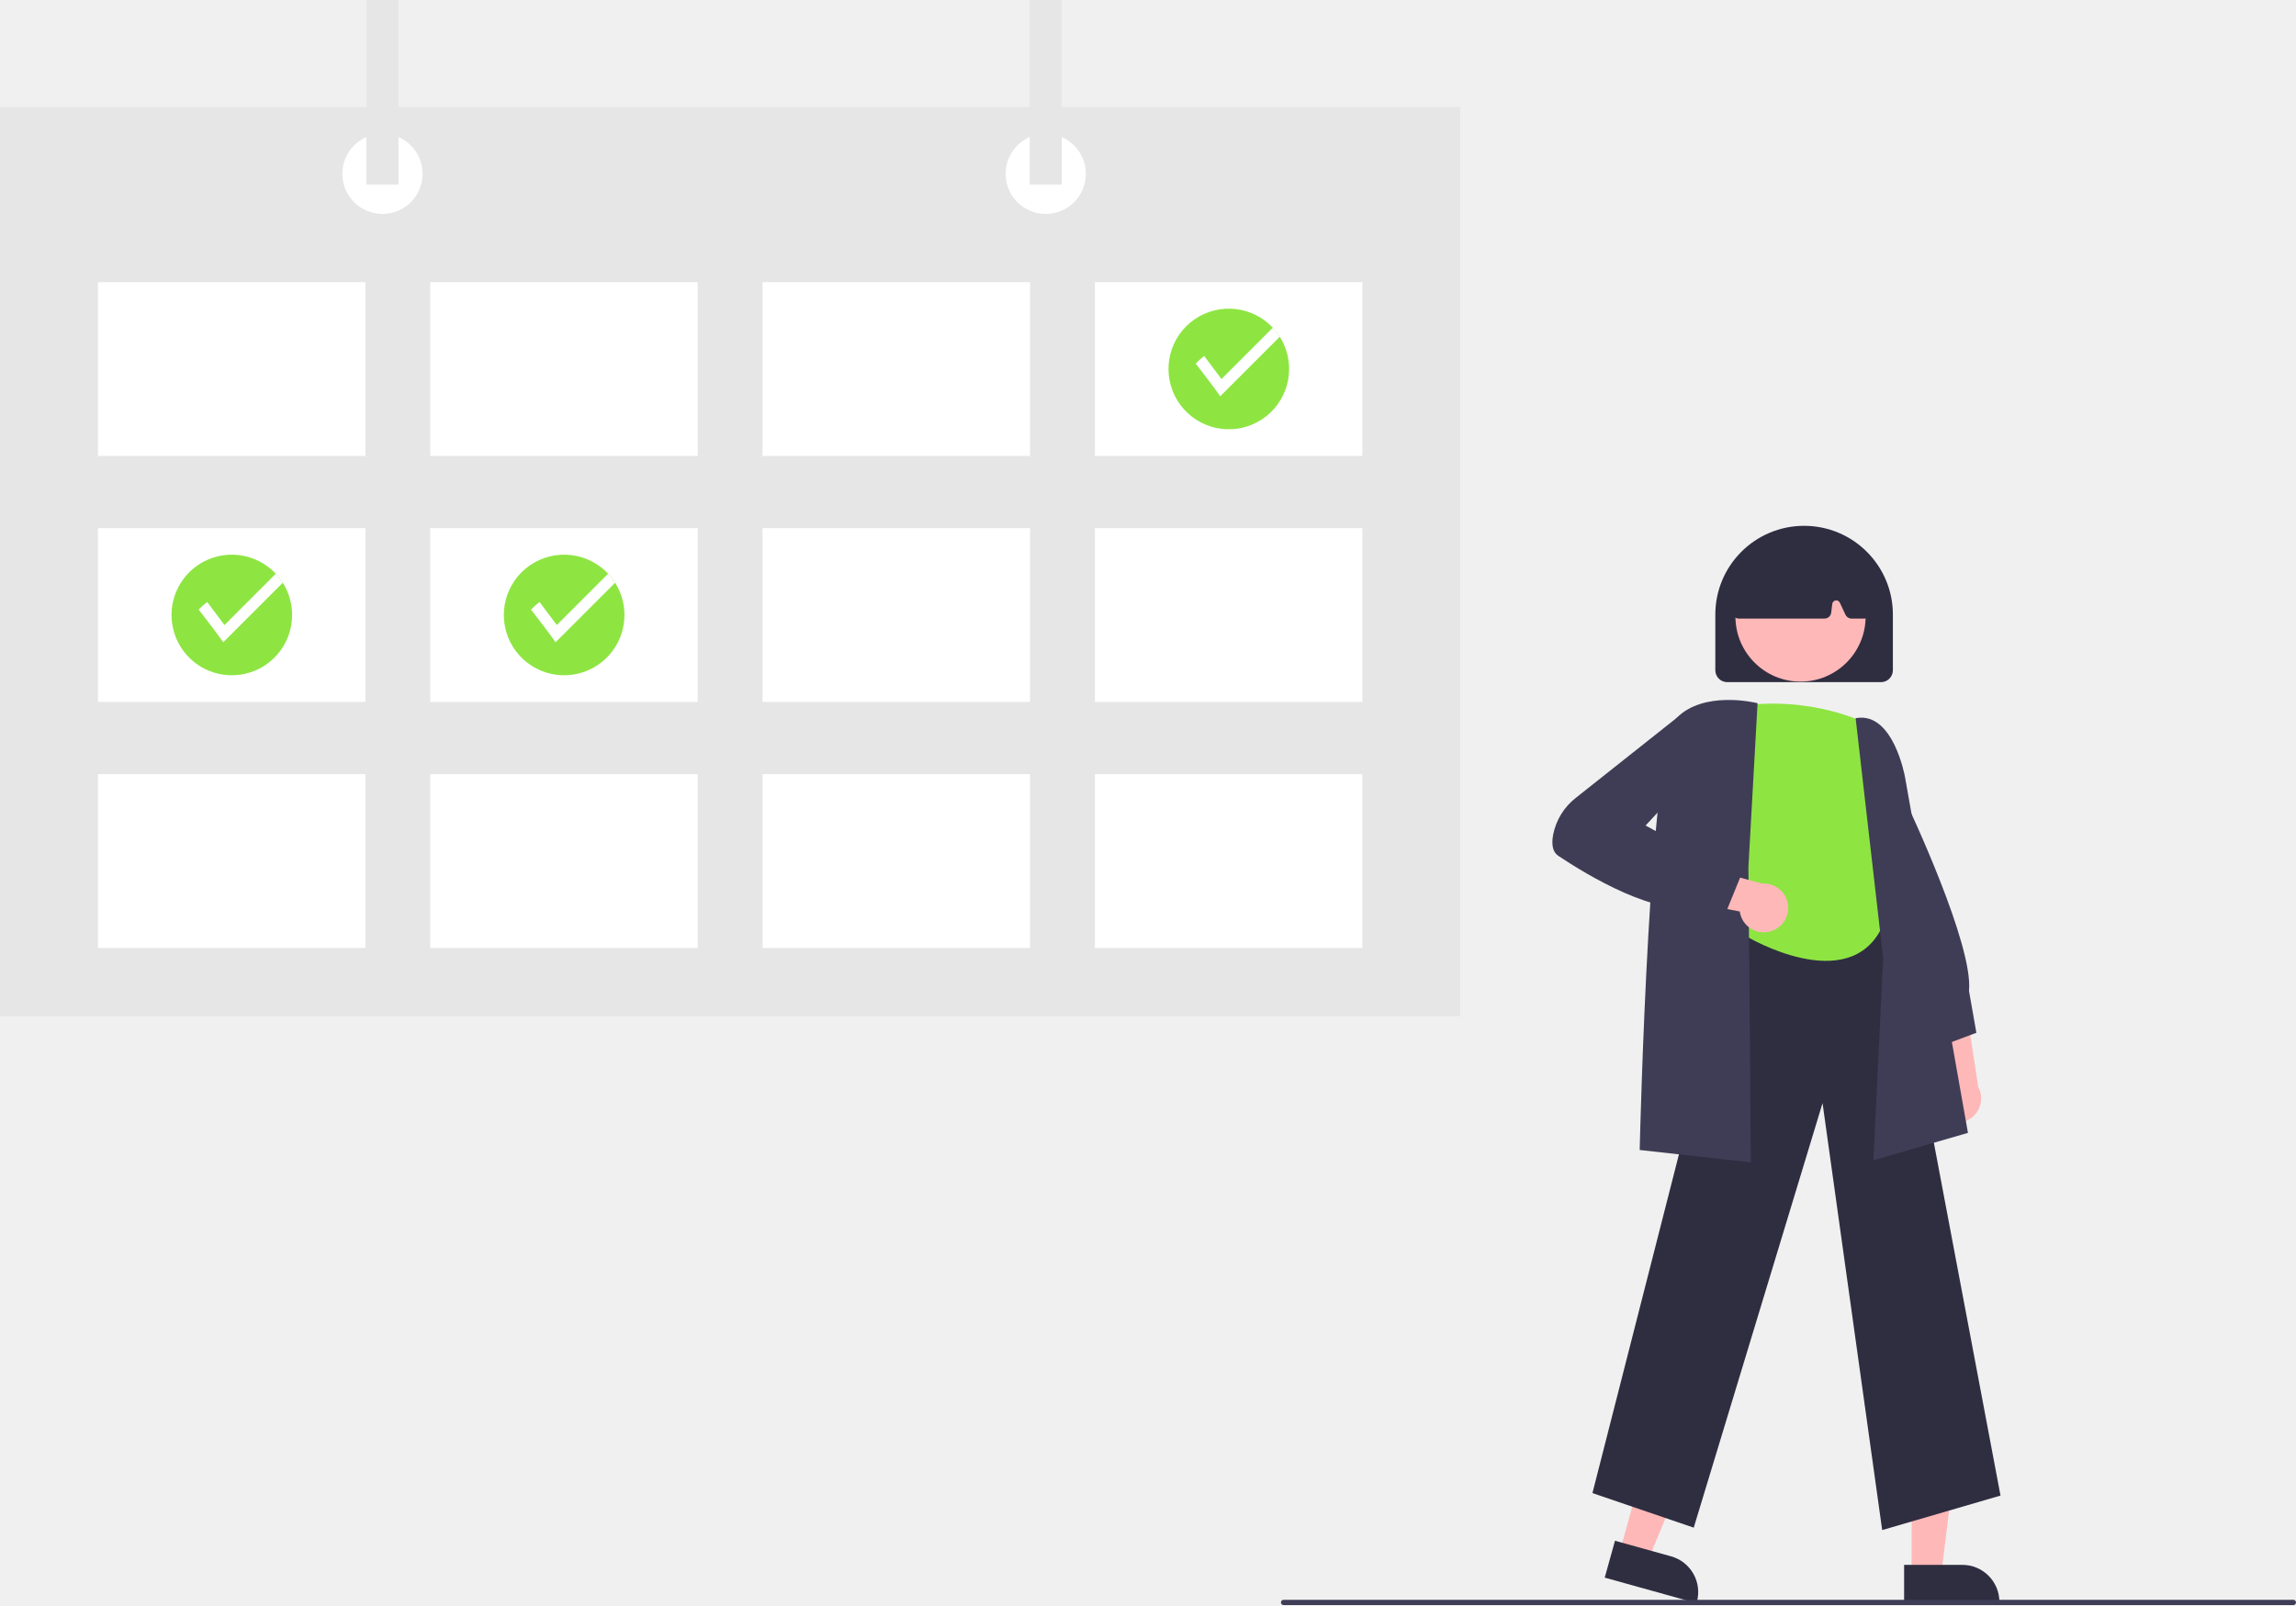
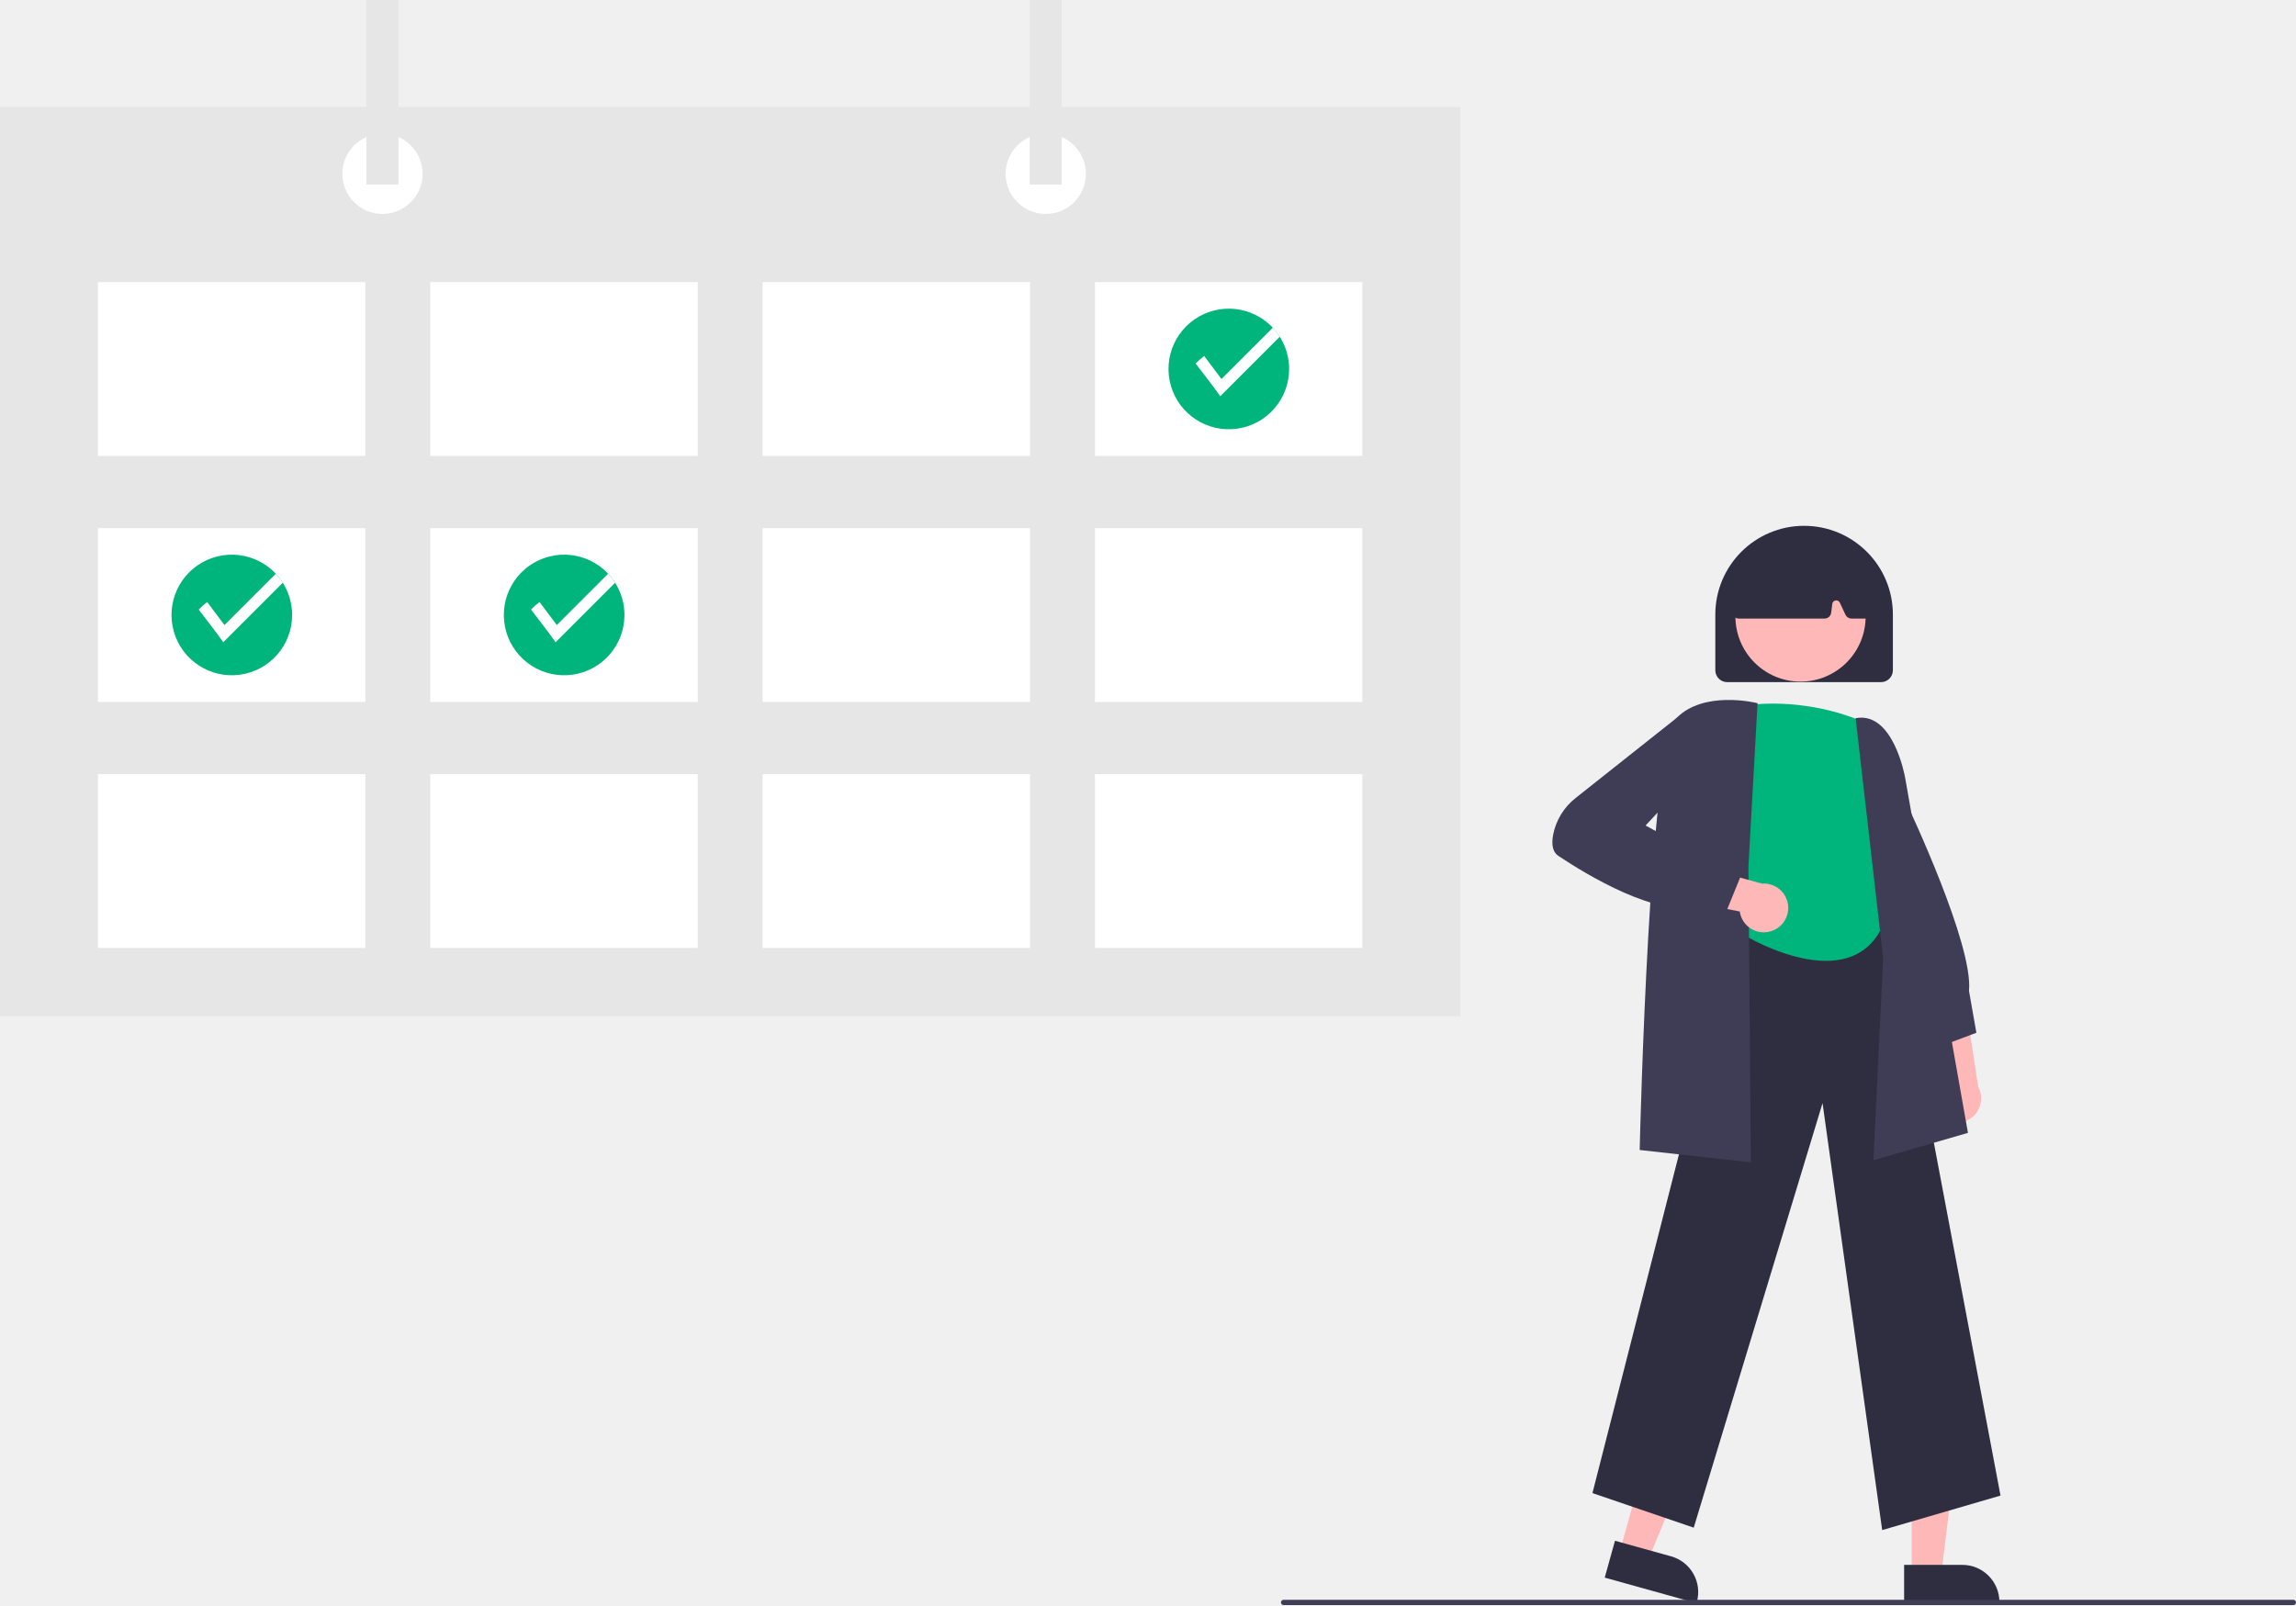
<svg xmlns="http://www.w3.org/2000/svg" data-name="Layer 1" width="866.331" height="605.74" viewBox="0 0 866.331 605.74">
  <path d="M898.303,567.789a9.146,9.146,0,0,1,1.931-13.891l-7.252-31.682,15.819,5.918,4.461,29.178a9.195,9.195,0,0,1-14.959,10.476Z" transform="translate(-166.8347 -147.13)" fill="#ffb8b8" />
  <path d="M897.209,542.644l-13.906-26.885,1.881-67.697.894,1.883c1.041,2.193,25.44,53.846,23.7,71.138l2.789,15.802Z" transform="translate(-166.8347 -147.13)" fill="#3f3d56" />
  <polygon points="721.307 594.201 732.458 594.201 737.762 551.192 721.305 551.193 721.307 594.201" fill="#ffb8b8" />
  <path d="M885.298,737.691l21.959-.001h.002a13.994,13.994,0,0,1,13.994,13.994v.455l-35.954.002Z" transform="translate(-166.8347 -147.13)" fill="#2f2e41" />
  <polygon points="611.134 585.727 621.877 588.714 638.511 548.699 622.655 544.29 611.134 585.727" fill="#ffb8b8" />
  <path d="M776.204,728.588,797.36,734.47l.001 0a13.994,13.994,0,0,1,9.733,17.231l-.122.438-34.64-9.631Z" transform="translate(-166.8347 -147.13)" fill="#2f2e41" />
  <path d="M877.024,724.564l-22.504-161.126L805.916,723.653l-38.217-13.05,54.775-214.533.36-.025,57.381-3.991,41.457,219.488Z" transform="translate(-166.8347 -147.13)" fill="#2f2e41" />
-   <path d="M871.073,420.145s-20.919-10.914-49.114-6.367c0,0-15.007,36.205,0,50.618l4.093,36.241s38.2,22.738,50.933-3.638l-1.819-30.014s9.095-14.395,1.819-24.933A34.821,34.821,0,0,1,871.073,420.145Z" transform="translate(-166.8347 -147.13)" fill="#8ee542" />
+   <path d="M871.073,420.145s-20.919-10.914-49.114-6.367c0,0-15.007,36.205,0,50.618l4.093,36.241s38.2,22.738,50.933-3.638l-1.819-30.014s9.095-14.395,1.819-24.933A34.821,34.821,0,0,1,871.073,420.145Z" transform="translate(-166.8347 -147.13)" fill="#00b57c" />
  <path d="M873.723,584.987l3.672-76.188-10.391-90.634.477-.072c13.631-2.055,18.003,21.428,18.182,22.428l23.726,134.142Z" transform="translate(-166.8347 -147.13)" fill="#3f3d56" />
  <path d="M827.466,585.781l-41.943-4.66.011-.458c.149-6.209,3.759-152.204,13.875-162.544,10.176-10.401,29.377-5.901,30.19-5.703l.405.098-3.451,61.776Z" transform="translate(-166.8347 -147.13)" fill="#3f3d56" />
  <path d="M835.191,498.523a9.146,9.146,0,0,1-11.907-7.409l-31.895-6.249,11.835-12.049,28.473,7.781a9.195,9.195,0,0,1,3.493,17.925Z" transform="translate(-166.8347 -147.13)" fill="#ffb8b8" />
  <path d="M818.171,491.209,807.779,488.975c-15.342,4.614-42.122-11.63-52.946-18.845-2.037-1.357-2.697-4.047-1.964-7.994a23.31,23.31,0,0,1,8.567-13.915l38.12-30.225,9.622-1.609,2.858,16.195L787.748,458.668l35.752,19.46Z" transform="translate(-166.8347 -147.13)" fill="#3f3d56" />
  <path d="M814.061,400.068v-21a33.5,33.5,0,1,1,67,0v21a4.505,4.505,0,0,1-4.5,4.5h-58A4.505,4.505,0,0,1,814.061,400.068Z" transform="translate(-166.8347 -147.13)" fill="#2f2e41" />
  <circle cx="679.38" cy="232.671" r="24.561" fill="#ffb8b8" />
  <path d="M820.979,379.706a2.5,2.5,0,0,1-.585-1.993l2.909-20.26a2.504,2.504,0,0,1,1.415-1.919c14.85-6.95,29.91-6.959,44.76-.026a2.519,2.519,0,0,1,1.429,2.036L872.849,377.83a2.5,2.5,0,0,1-2.489,2.738h-4.926a2.51,2.51,0,0,1-2.265-1.442l-2.126-4.555a1.5,1.5,0,0,0-2.848.448l-.42,3.358a2.504,2.504,0,0,1-2.481,2.19H822.869A2.5,2.5,0,0,1,820.979,379.706Z" transform="translate(-166.8347 -147.13)" fill="#2f2e41" />
  <rect y="40.366" width="551" height="343.114" fill="#e6e6e6" />
  <rect x="36.949" y="106.466" width="100.916" height="65.595" fill="#fff" />
  <rect x="162.344" y="106.466" width="100.916" height="65.595" fill="#fff" />
  <rect x="287.74" y="106.466" width="100.916" height="65.595" fill="#fff" />
  <rect x="413.135" y="106.466" width="100.916" height="65.595" fill="#fff" />
  <rect x="36.949" y="199.309" width="100.916" height="65.595" fill="#fff" />
  <rect x="162.344" y="199.309" width="100.916" height="65.595" fill="#fff" />
  <rect x="287.74" y="199.309" width="100.916" height="65.595" fill="#fff" />
  <rect x="413.135" y="199.309" width="100.916" height="65.595" fill="#fff" />
  <rect x="36.949" y="292.151" width="100.916" height="65.595" fill="#fff" />
  <rect x="162.344" y="292.151" width="100.916" height="65.595" fill="#fff" />
  <rect x="287.74" y="292.151" width="100.916" height="65.595" fill="#fff" />
  <rect x="413.135" y="292.151" width="100.916" height="65.595" fill="#fff" />
  <circle cx="144.31" cy="65.595" r="15.137" fill="#fff" />
  <circle cx="394.581" cy="65.595" r="15.137" fill="#fff" />
  <rect x="138.255" width="12.11" height="69.632" fill="#e6e6e6" />
  <rect x="388.526" width="12.11" height="69.632" fill="#e6e6e6" />
-   <path d="M653.249,286.394a22.757,22.757,0,1,1-3.527-12.19A22.757,22.757,0,0,1,653.249,286.394Z" transform="translate(-166.8347 -147.13)" fill="#8ee542" />
+   <path d="M653.249,286.394a22.757,22.757,0,1,1-3.527-12.19A22.757,22.757,0,0,1,653.249,286.394Z" transform="translate(-166.8347 -147.13)" fill="#00b57c" />
  <path d="M649.722,274.203l-22.464,22.46c-1.412-2.186-9.278-12.344-9.278-12.344A31.827,31.827,0,0,1,621.2,281.477l6.523,8.697,19.369-19.369A22.727,22.727,0,0,1,649.722,274.203Z" transform="translate(-166.8347 -147.13)" fill="#fff" />
-   <path d="M402.458,379.236a22.757,22.757,0,1,1-3.527-12.19A22.757,22.757,0,0,1,402.458,379.236Z" transform="translate(-166.8347 -147.13)" fill="#8ee542" />
+   <path d="M402.458,379.236a22.757,22.757,0,1,1-3.527-12.19A22.757,22.757,0,0,1,402.458,379.236Z" transform="translate(-166.8347 -147.13)" fill="#00b57c" />
  <path d="M398.931,367.046l-22.464,22.46c-1.412-2.186-9.278-12.344-9.278-12.344a31.827,31.827,0,0,1,3.22-2.842l6.523,8.697,19.369-19.369A22.726,22.726,0,0,1,398.931,367.046Z" transform="translate(-166.8347 -147.13)" fill="#fff" />
-   <path d="M277.062,379.236a22.757,22.757,0,1,1-3.527-12.19A22.757,22.757,0,0,1,277.062,379.236Z" transform="translate(-166.8347 -147.13)" fill="#8ee542" />
+   <path d="M277.062,379.236a22.757,22.757,0,1,1-3.527-12.19A22.757,22.757,0,0,1,277.062,379.236Z" transform="translate(-166.8347 -147.13)" fill="#00b57c" />
  <path d="M273.535,367.046l-22.464,22.46c-1.412-2.186-9.278-12.344-9.278-12.344a31.827,31.827,0,0,1,3.22-2.842l6.523,8.697,19.369-19.369A22.727,22.727,0,0,1,273.535,367.046Z" transform="translate(-166.8347 -147.13)" fill="#fff" />
  <path d="M1032.165,752.87h-381a1,1,0,0,1,0-2h381a1,1,0,0,1,0,2Z" transform="translate(-166.8347 -147.13)" fill="#3f3d56" />
</svg>
